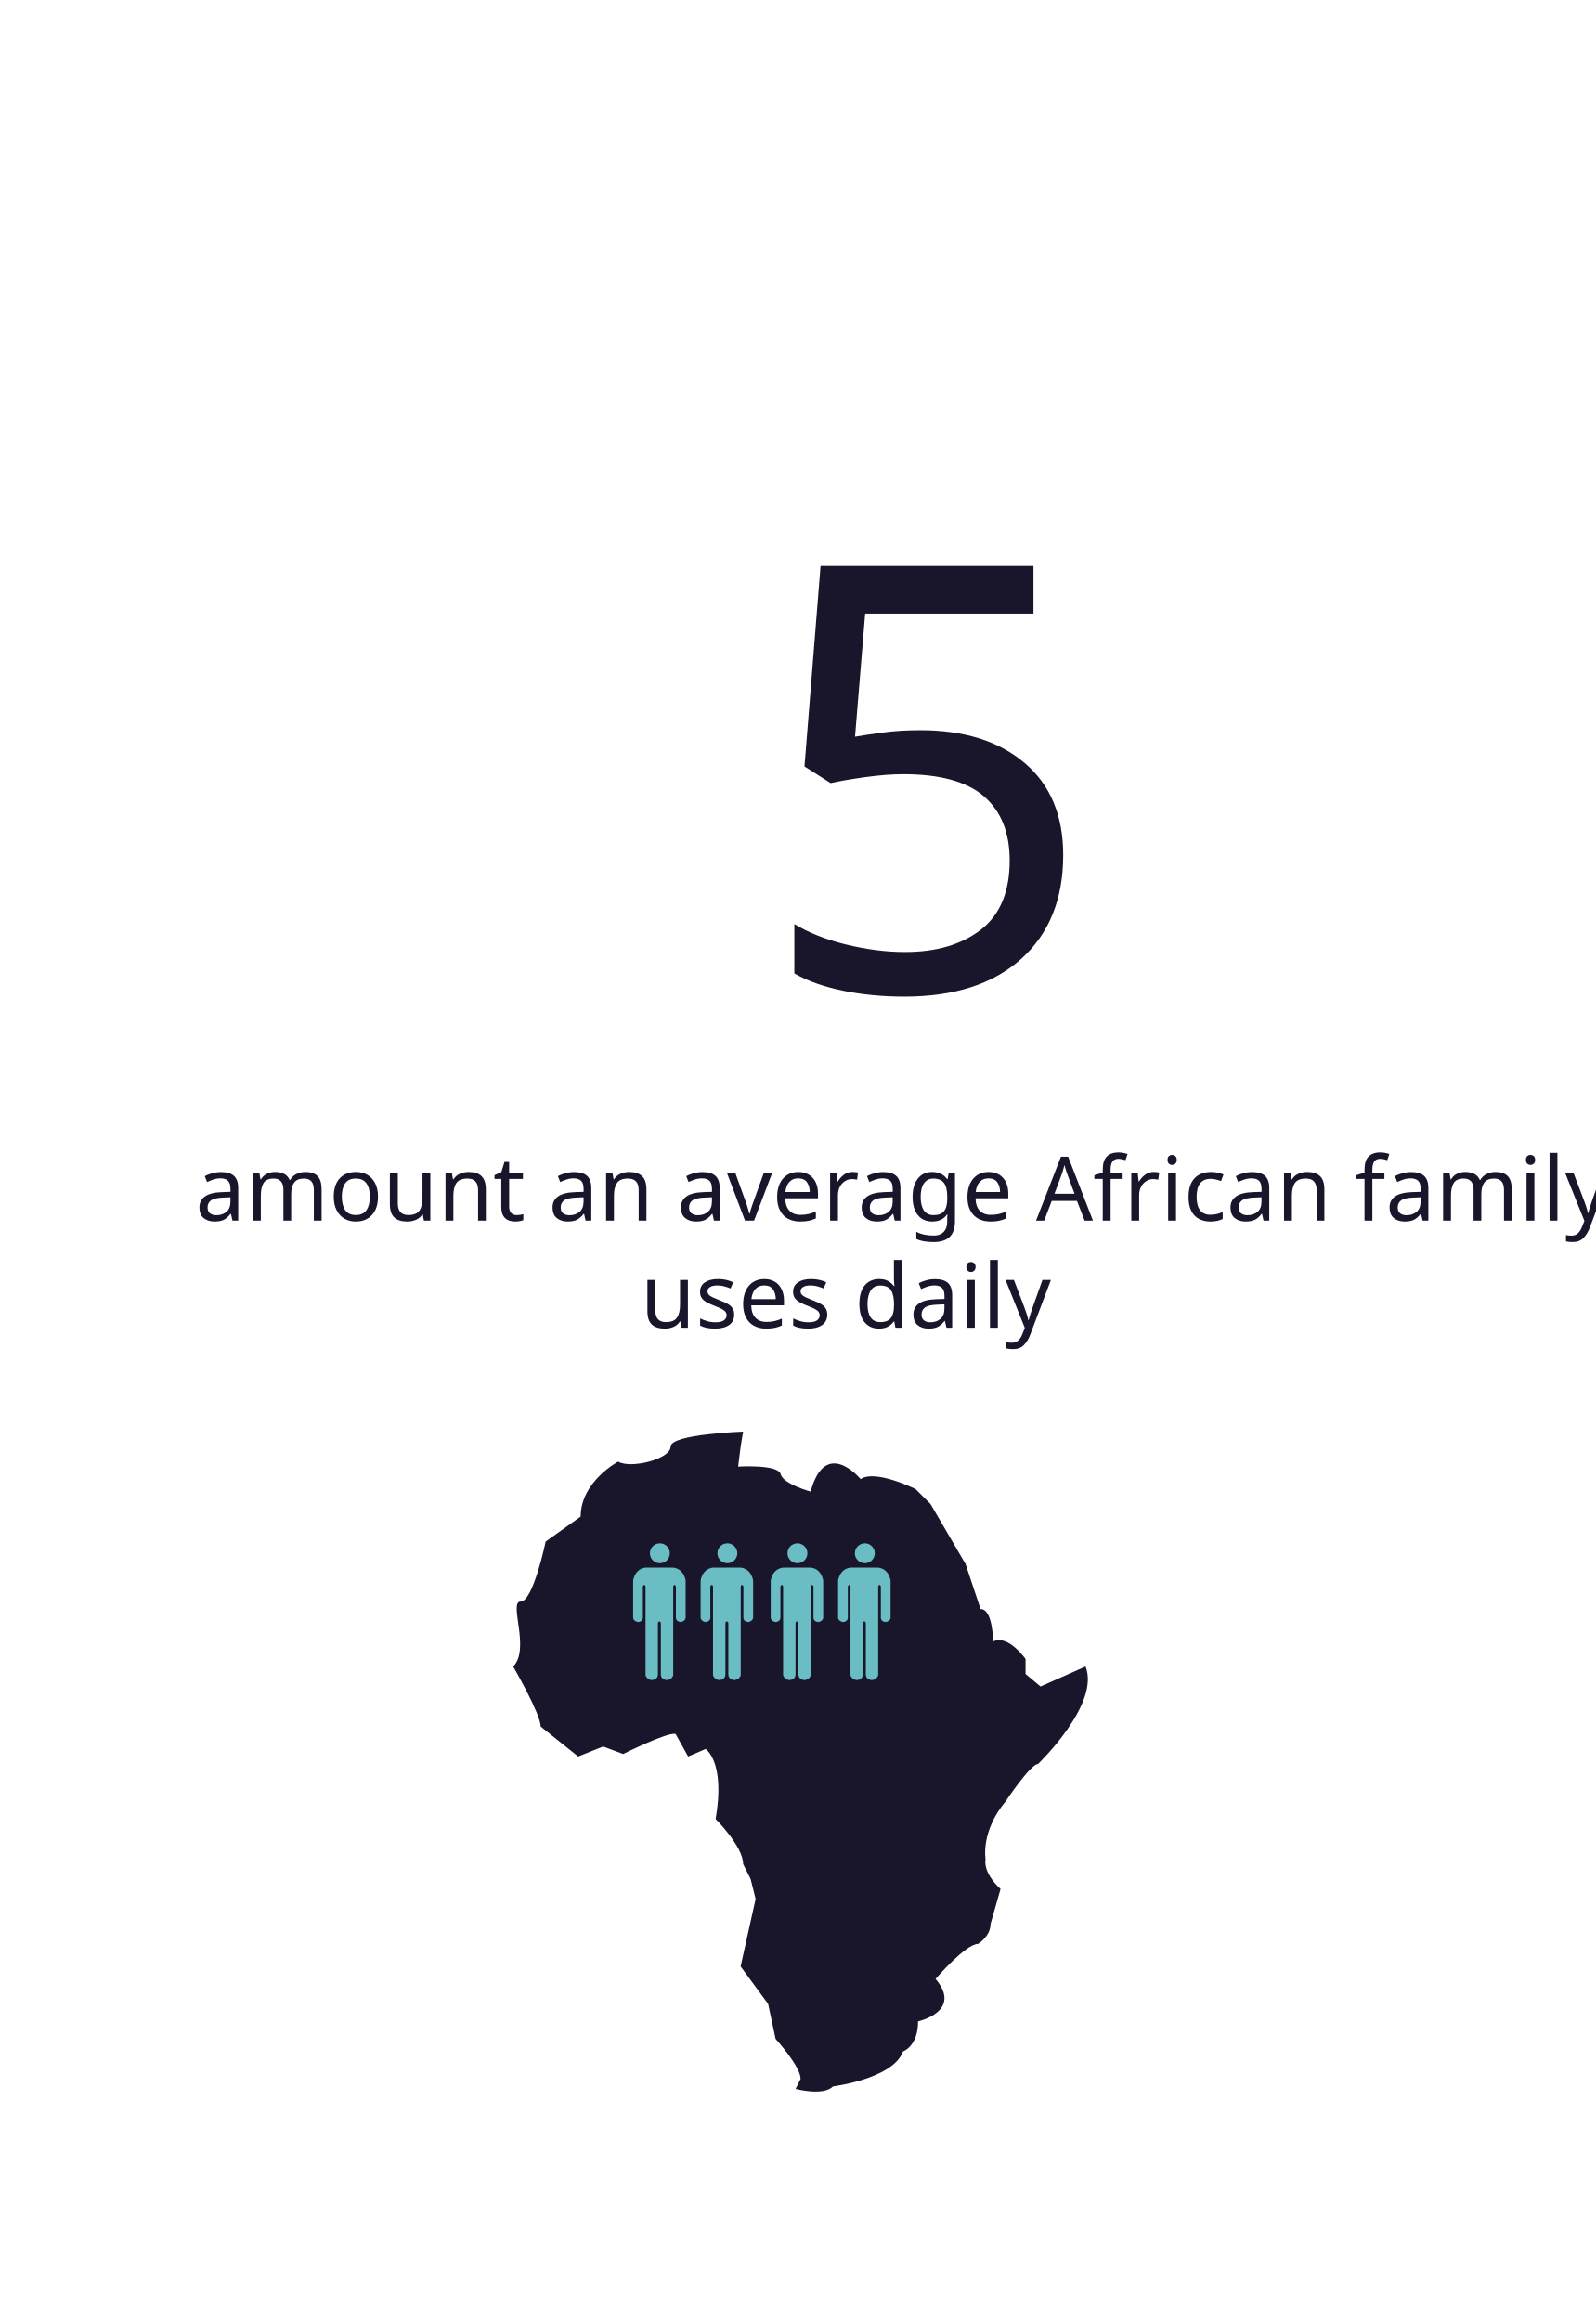
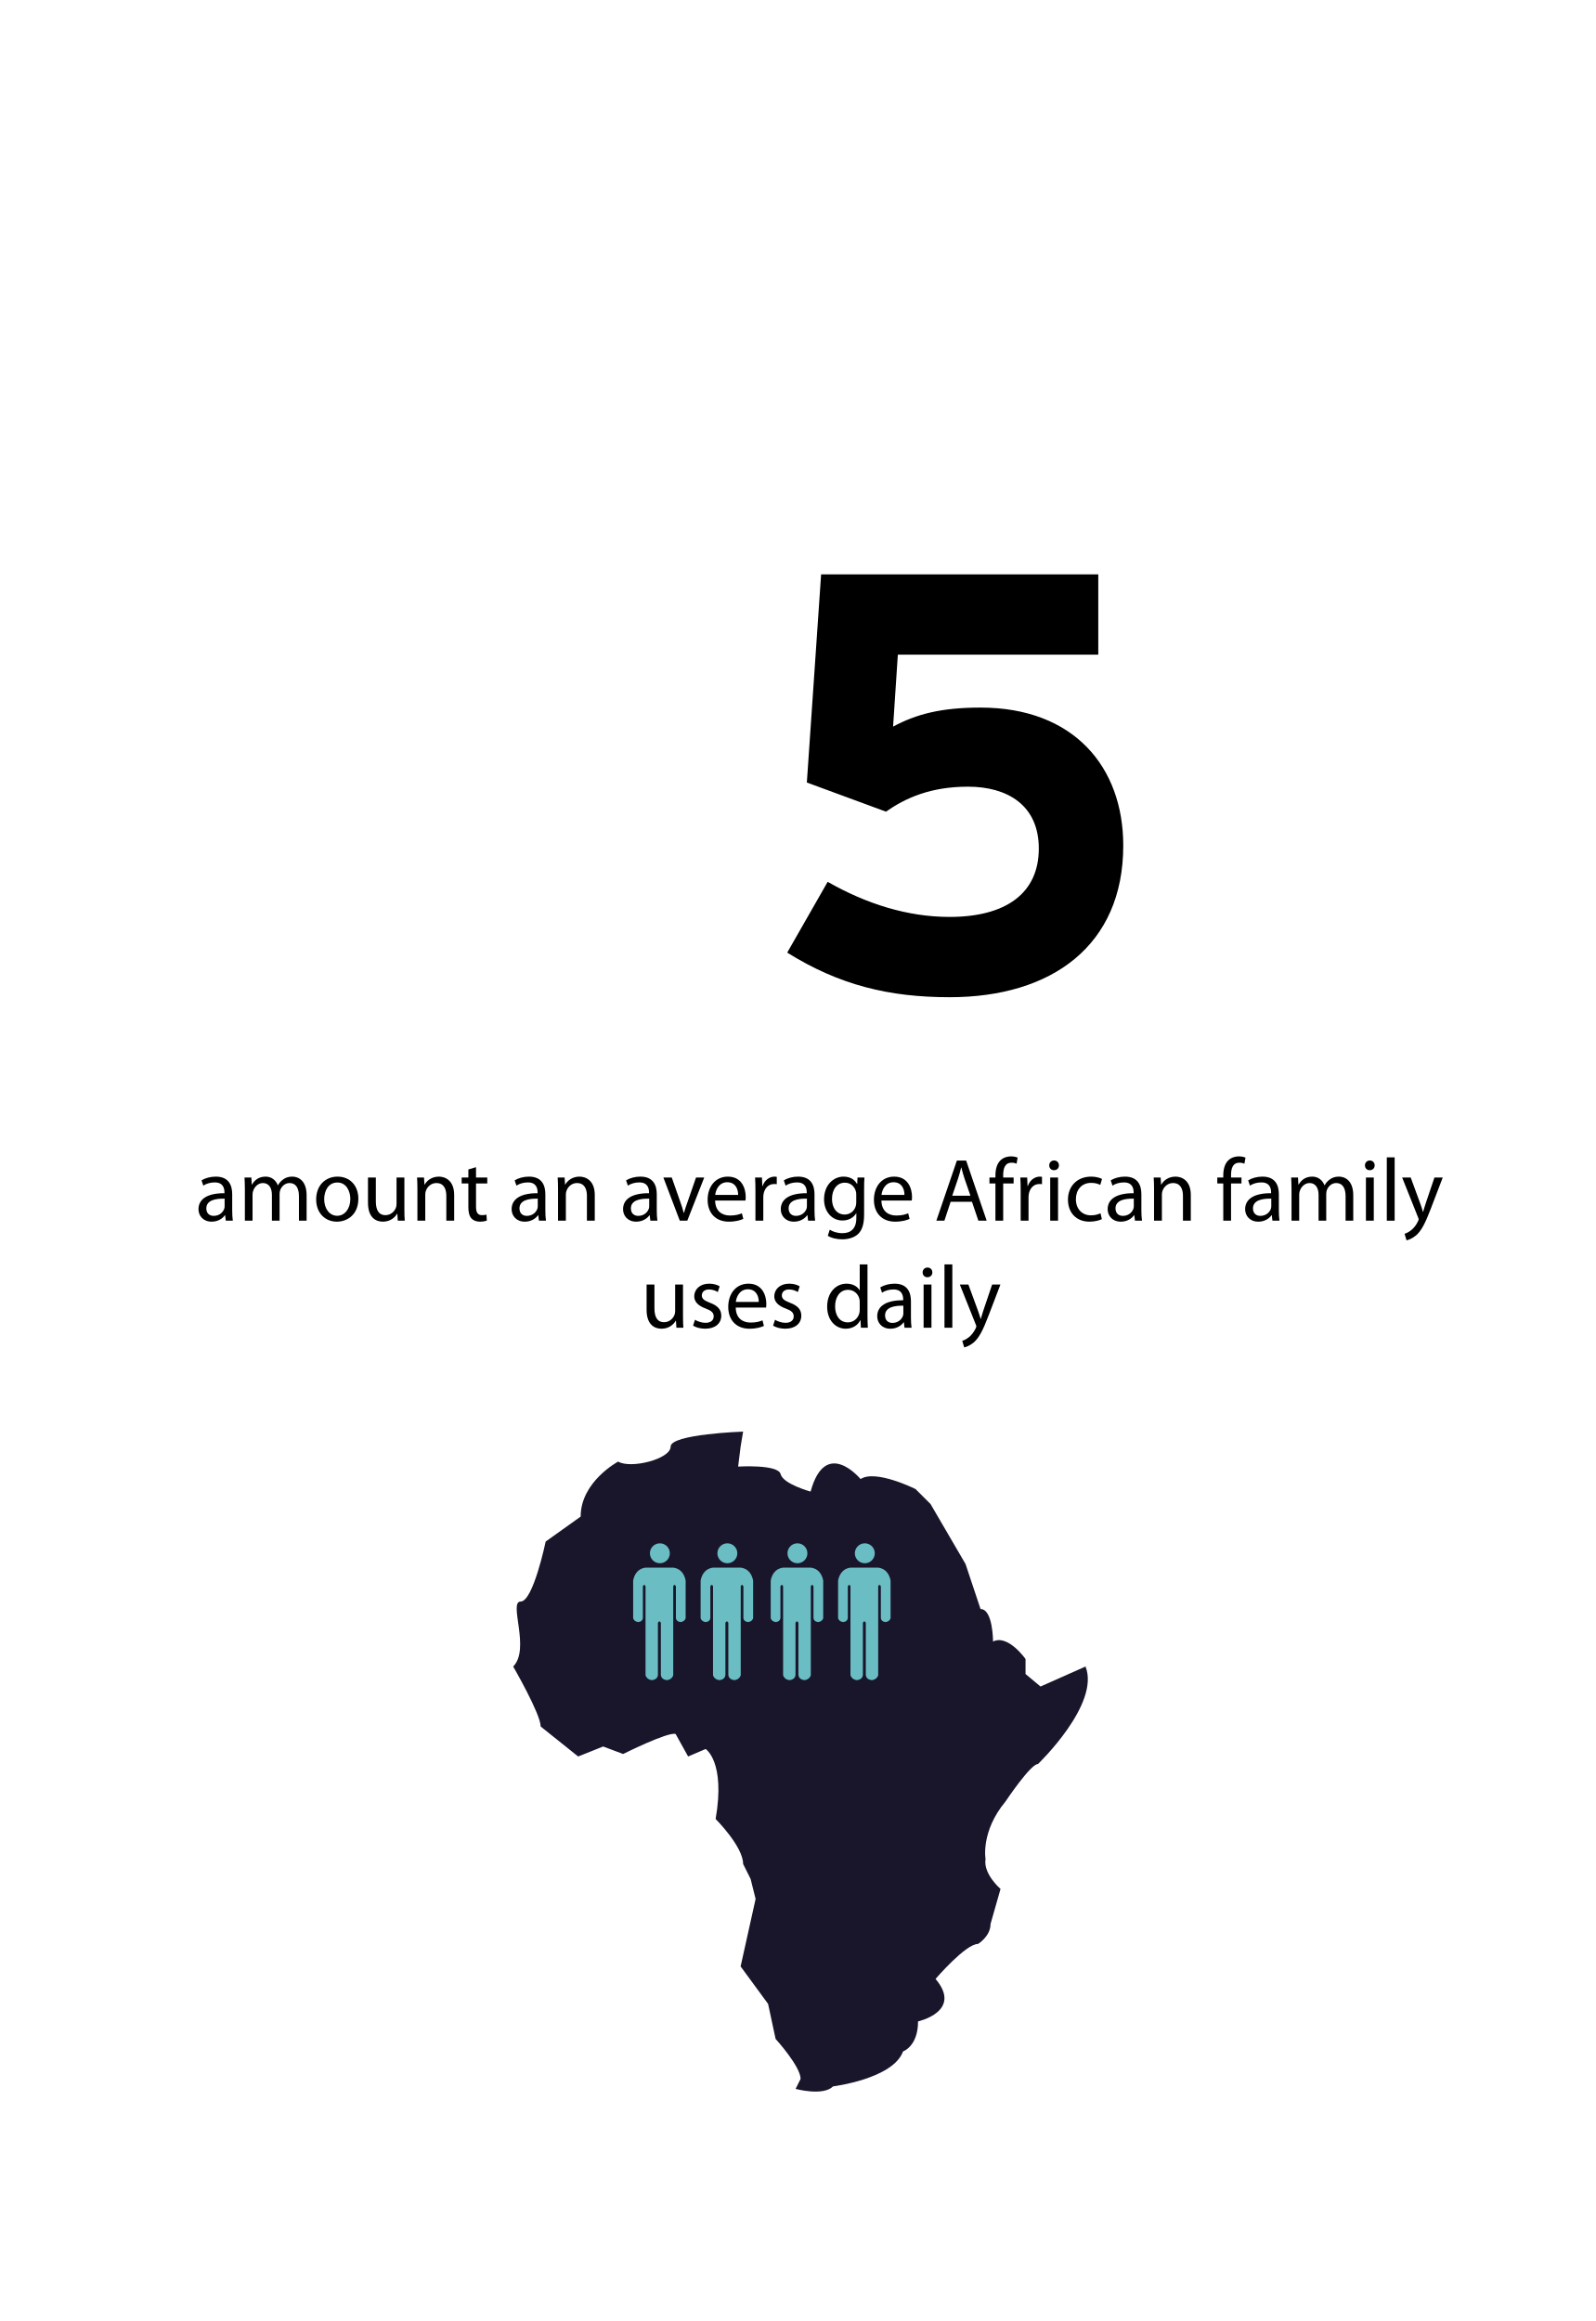
<svg xmlns="http://www.w3.org/2000/svg" version="1.1" id="Layer_1" x="0px" y="0px" width="536.378px" height="780.521px" viewBox="0 0 536.378 780.521" enable-background="new 0 0 536.378 780.521" xml:space="preserve">
-   <rect x="130.958" y="187.35" fill="none" width="380.723" height="157.991" />
-   <text transform="matrix(1 0 0 1 254.5195 333.1475)" fill="#19162B" font-family="'Interstate-Bold'" font-size="200">5</text>
-   <text transform="matrix(1 0 0 1 388.1196 333.1475)" fill="#19162B" font-family="'Interstate-Bold'" font-size="150"> </text>
+   <g enable-background="new    ">
+     <path d="M319.318,335.348c-20.199,0-36.998-4-54.599-15l13.601-23.8c12.999,7.4,26.799,11.8,40.998,11.8c19,0,30-8,30-22.999   c0-14.601-10.6-20.8-23.799-20.8c-12.601,0-21,3.8-27.6,8.399l-26.6-9.8l4.799-69.999h93.199v27h-67.398l-1.601,24.199   c7.8-4.2,16.2-6.399,29.399-6.399c31.399,0,48,19.999,48,46.399C377.718,317.947,353.718,335.348,319.318,335.348z" />
+   </g>
  <rect x="-17.884" y="389.2" fill="none" width="587.719" height="91.228" />
-   <text transform="matrix(1 0 0 1 65.6943 410.5)" fill="#19162B" font-family="'MyriadPro-Regular'" font-size="30">amount an average African family  </text>
-   <text transform="matrix(1 0 0 1 215.3325 446.5)" fill="#19162B" font-family="'MyriadPro-Regular'" font-size="30">uses daily</text>
+   <g enable-background="new    ">
+     <path d="M78.084,407.021c0,1.26,0.06,2.489,0.21,3.479h-2.37l-0.21-1.83h-0.09c-0.81,1.14-2.37,2.16-4.44,2.16   c-2.94,0-4.44-2.07-4.44-4.17c0-3.51,3.12-5.43,8.73-5.399v-0.301c0-1.17-0.33-3.359-3.3-3.329c-1.38,0-2.79,0.39-3.81,1.08   l-0.6-1.771c1.2-0.75,2.97-1.26,4.8-1.26c4.44,0,5.52,3.03,5.52,5.91V407.021z M75.534,403.09c-2.88-0.06-6.15,0.45-6.15,3.271   c0,1.739,1.14,2.52,2.46,2.52c1.92,0,3.15-1.2,3.57-2.43c0.09-0.3,0.12-0.6,0.12-0.84V403.09z" />
+     <path d="M82.344,399.91c0-1.529-0.06-2.729-0.12-3.93h2.31l0.12,2.37h0.09c0.81-1.38,2.16-2.67,4.59-2.67   c1.95,0,3.45,1.2,4.08,2.91h0.06c0.45-0.84,1.05-1.44,1.65-1.891c0.87-0.659,1.8-1.02,3.18-1.02c1.95,0,4.8,1.26,4.8,6.3v8.52   h-2.58v-8.189c0-2.82-1.05-4.47-3.15-4.47c-1.53,0-2.67,1.109-3.15,2.369c-0.12,0.391-0.21,0.841-0.21,1.32v8.97h-2.58v-8.699   c0-2.311-1.02-3.96-3.03-3.96c-1.62,0-2.85,1.319-3.27,2.64c-0.15,0.36-0.21,0.84-0.21,1.29v8.729h-2.58V399.91z" />
+     <path d="M120.504,403.12c0,5.37-3.75,7.71-7.23,7.71c-3.9,0-6.959-2.88-6.959-7.47c0-4.83,3.209-7.68,7.2-7.68   C117.684,395.681,120.504,398.711,120.504,403.12z M109.014,403.271c0,3.18,1.8,5.579,4.38,5.579c2.52,0,4.41-2.369,4.41-5.64   c0-2.46-1.23-5.55-4.35-5.55C110.364,397.66,109.014,400.54,109.014,403.271z" />
+     <path d="M135.983,406.51c0,1.53,0.03,2.851,0.12,3.99h-2.34l-0.15-2.37h-0.06c-0.66,1.17-2.22,2.7-4.8,2.7   c-2.28,0-5.01-1.29-5.01-6.359v-8.49h2.64v8.01c0,2.76,0.87,4.649,3.24,4.649c1.77,0,3-1.229,3.48-2.43   c0.15-0.359,0.24-0.84,0.24-1.35v-8.88h2.64V406.51z" />
+     <path d="M140.364,399.91c0-1.529-0.03-2.729-0.12-3.93h2.34l0.15,2.4h0.06c0.72-1.351,2.4-2.7,4.8-2.7c2.01,0,5.13,1.2,5.13,6.18   v8.64h-2.64v-8.37c0-2.34-0.87-4.289-3.36-4.289c-1.71,0-3.06,1.229-3.54,2.699c-0.12,0.33-0.18,0.78-0.18,1.23v8.729h-2.64V399.91   z" />
+     <path d="M160.073,392.501v3.479h3.78v2.01h-3.78v7.83c0,1.8,0.51,2.819,1.98,2.819c0.72,0,1.14-0.06,1.53-0.18l0.12,2.01   c-0.51,0.181-1.32,0.36-2.34,0.36c-1.23,0-2.22-0.42-2.85-1.11c-0.72-0.81-1.02-2.1-1.02-3.81v-7.92h-2.25v-2.01h2.25v-2.7   L160.073,392.501z" />
+     <path d="M183.383,407.021c0,1.26,0.06,2.489,0.21,3.479h-2.37l-0.21-1.83h-0.09c-0.81,1.14-2.37,2.16-4.44,2.16   c-2.94,0-4.44-2.07-4.44-4.17c0-3.51,3.12-5.43,8.73-5.399v-0.301c0-1.17-0.33-3.359-3.3-3.329c-1.38,0-2.79,0.39-3.81,1.08   l-0.6-1.771c1.2-0.75,2.97-1.26,4.8-1.26c4.44,0,5.52,3.03,5.52,5.91V407.021z M180.833,403.09c-2.88-0.06-6.15,0.45-6.15,3.271   c0,1.739,1.14,2.52,2.46,2.52c1.92,0,3.15-1.2,3.57-2.43c0.09-0.3,0.12-0.6,0.12-0.84V403.09z" />
+     <path d="M187.643,399.91c0-1.529-0.03-2.729-0.12-3.93h2.34l0.15,2.4h0.06c0.72-1.351,2.4-2.7,4.8-2.7c2.01,0,5.13,1.2,5.13,6.18   v8.64h-2.64v-8.37c0-2.34-0.87-4.289-3.36-4.289c-1.71,0-3.06,1.229-3.54,2.699c-0.12,0.33-0.18,0.78-0.18,1.23v8.729h-2.64V399.91   z" />
+     <path d="M220.852,407.021c0,1.26,0.06,2.489,0.21,3.479h-2.37l-0.21-1.83h-0.09c-0.81,1.14-2.37,2.16-4.44,2.16   c-2.94,0-4.44-2.07-4.44-4.17c0-3.51,3.12-5.43,8.73-5.399v-0.301c0-1.17-0.33-3.359-3.3-3.329c-1.38,0-2.79,0.39-3.81,1.08   l-0.6-1.771c1.2-0.75,2.97-1.26,4.8-1.26c4.44,0,5.52,3.03,5.52,5.91V407.021z M218.302,403.09c-2.88-0.06-6.149,0.45-6.149,3.271   c0,1.739,1.14,2.52,2.46,2.52c1.92,0,3.15-1.2,3.57-2.43c0.09-0.3,0.12-0.6,0.12-0.84V403.09z" />
+     <path d="M225.893,395.98l2.85,8.13c0.48,1.35,0.87,2.55,1.17,3.75h0.09c0.33-1.2,0.75-2.4,1.23-3.75l2.82-8.13h2.76l-5.7,14.52   h-2.52l-5.52-14.52H225.893z" />
+     <path d="M240.472,403.721c0.06,3.569,2.31,5.039,4.98,5.039c1.89,0,3.06-0.33,4.02-0.75l0.48,1.891c-0.93,0.42-2.55,0.93-4.86,0.93   c-4.47,0-7.14-2.97-7.14-7.35s2.58-7.8,6.81-7.8c4.77,0,6,4.14,6,6.81c0,0.54-0.03,0.93-0.09,1.23H240.472z M248.212,401.83   c0.03-1.649-0.69-4.26-3.66-4.26c-2.7,0-3.84,2.43-4.05,4.26H248.212z" />
+     <path d="M254.032,400.511c0-1.71-0.03-3.181-0.12-4.53h2.31l0.12,2.88h0.09c0.66-1.95,2.28-3.18,4.05-3.18   c0.27,0,0.48,0.03,0.72,0.06v2.49c-0.27-0.06-0.54-0.06-0.9-0.06c-1.86,0-3.18,1.38-3.54,3.359c-0.06,0.36-0.09,0.81-0.09,1.23   v7.739h-2.64V400.511z" />
+     <path d="M273.892,407.021c0,1.26,0.061,2.489,0.21,3.479h-2.37l-0.21-1.83h-0.09c-0.81,1.14-2.37,2.16-4.44,2.16   c-2.94,0-4.44-2.07-4.44-4.17c0-3.51,3.12-5.43,8.73-5.399v-0.301c0-1.17-0.33-3.359-3.3-3.329c-1.38,0-2.79,0.39-3.81,1.08   l-0.6-1.771c1.2-0.75,2.97-1.26,4.8-1.26c4.44,0,5.52,3.03,5.52,5.91V407.021z M271.341,403.09c-2.879-0.06-6.149,0.45-6.149,3.271   c0,1.739,1.14,2.52,2.46,2.52c1.919,0,3.15-1.2,3.57-2.43c0.09-0.3,0.119-0.6,0.119-0.84V403.09z" />
+     <path d="M290.572,408.37c0,3.359-0.69,5.37-2.07,6.66c-1.439,1.289-3.48,1.739-5.311,1.739c-1.739,0-3.659-0.42-4.829-1.2   l0.66-2.039c0.96,0.63,2.46,1.17,4.26,1.17c2.7,0,4.68-1.41,4.68-5.101v-1.59h-0.06c-0.78,1.351-2.37,2.431-4.62,2.431   c-3.601,0-6.18-3.061-6.18-7.08c0-4.92,3.21-7.68,6.569-7.68c2.52,0,3.87,1.29,4.529,2.49h0.061l0.09-2.19h2.34   c-0.09,1.021-0.119,2.22-0.119,3.96V408.37z M287.931,401.71c0-0.449-0.029-0.84-0.15-1.17c-0.479-1.56-1.739-2.819-3.689-2.819   c-2.52,0-4.319,2.13-4.319,5.489c0,2.851,1.47,5.22,4.29,5.22c1.649,0,3.119-1.02,3.66-2.699c0.149-0.45,0.209-0.96,0.209-1.41   V401.71z" />
+     <path d="M296.392,403.721c0.06,3.569,2.31,5.039,4.979,5.039c1.89,0,3.06-0.33,4.021-0.75l0.479,1.891   c-0.931,0.42-2.55,0.93-4.86,0.93c-4.469,0-7.139-2.97-7.139-7.35s2.579-7.8,6.809-7.8c4.77,0,6,4.14,6,6.81   c0,0.54-0.029,0.93-0.09,1.23H296.392z M304.131,401.83c0.03-1.649-0.69-4.26-3.659-4.26c-2.701,0-3.84,2.43-4.051,4.26H304.131z" />
+     <path d="M319.671,404.141l-2.101,6.359h-2.7l6.9-20.219h3.119l6.9,20.219H329l-2.159-6.359H319.671z M326.331,402.101l-2.01-5.82   c-0.45-1.319-0.75-2.52-1.05-3.689h-0.061c-0.3,1.17-0.6,2.43-1.02,3.66l-1.98,5.85H326.331z" />
+     <path d="M334.732,410.5v-12.51h-2.01v-2.01h2.01v-0.689c0-2.04,0.479-3.9,1.68-5.07c0.99-0.96,2.31-1.35,3.539-1.35   c0.961,0,1.74,0.21,2.25,0.42l-0.359,2.04c-0.391-0.181-0.9-0.33-1.68-0.33c-2.25,0-2.82,1.95-2.82,4.199v0.78h3.51v2.01h-3.51   v12.51H334.732z" />
+     <path d="M343.221,400.511c0-1.71-0.03-3.181-0.12-4.53h2.311l0.119,2.88h0.09c0.66-1.95,2.28-3.18,4.051-3.18   c0.27,0,0.479,0.03,0.719,0.06v2.49c-0.27-0.06-0.539-0.06-0.899-0.06c-1.86,0-3.18,1.38-3.54,3.359   c-0.06,0.36-0.09,0.81-0.09,1.23v7.739h-2.64V400.511z" />
+     <path d="M356.091,391.9c0,0.9-0.63,1.62-1.68,1.62c-0.961,0-1.59-0.72-1.59-1.62c0-0.899,0.66-1.649,1.649-1.649   C355.431,390.251,356.091,390.971,356.091,391.9z M353.152,410.5v-14.52h2.639v14.52H353.152z" />
+     <path d="M370.521,409.99c-0.69,0.33-2.221,0.84-4.17,0.84c-4.381,0-7.23-2.97-7.23-7.41c0-4.47,3.061-7.739,7.8-7.739   c1.56,0,2.94,0.39,3.66,0.78l-0.601,2.01c-0.629-0.33-1.619-0.69-3.06-0.69c-3.329,0-5.13,2.49-5.13,5.49   c0,3.359,2.16,5.43,5.04,5.43c1.5,0,2.489-0.36,3.239-0.69L370.521,409.99z" />
+     <path d="M383.81,407.021c0,1.26,0.061,2.489,0.211,3.479h-2.371l-0.209-1.83h-0.09c-0.811,1.14-2.371,2.16-4.44,2.16   c-2.94,0-4.44-2.07-4.44-4.17c0-3.51,3.121-5.43,8.73-5.399v-0.301c0-1.17-0.33-3.359-3.301-3.329c-1.379,0-2.789,0.39-3.809,1.08   l-0.601-1.771c1.2-0.75,2.97-1.26,4.8-1.26c4.439,0,5.52,3.03,5.52,5.91V407.021z M381.261,403.09   c-2.881-0.06-6.15,0.45-6.15,3.271c0,1.739,1.14,2.52,2.46,2.52c1.92,0,3.149-1.2,3.569-2.43c0.09-0.3,0.121-0.6,0.121-0.84V403.09   z" />
+     <path d="M388.071,399.91c0-1.529-0.03-2.729-0.12-3.93h2.34l0.15,2.4h0.06c0.72-1.351,2.399-2.7,4.8-2.7c2.01,0,5.13,1.2,5.13,6.18   v8.64h-2.64v-8.37c0-2.34-0.87-4.289-3.359-4.289c-1.711,0-3.061,1.229-3.541,2.699c-0.119,0.33-0.18,0.78-0.18,1.23v8.729h-2.64   V399.91z" />
+     <path d="M411.35,410.5v-12.51h-2.01v-2.01h2.01v-0.689c0-2.04,0.479-3.9,1.68-5.07c0.99-0.96,2.31-1.35,3.54-1.35   c0.96,0,1.74,0.21,2.25,0.42l-0.359,2.04c-0.391-0.181-0.9-0.33-1.681-0.33c-2.25,0-2.819,1.95-2.819,4.199v0.78h3.51v2.01h-3.51   v12.51H411.35z" />
+     <path d="M430.04,407.021c0,1.26,0.06,2.489,0.21,3.479h-2.37l-0.21-1.83h-0.09c-0.811,1.14-2.37,2.16-4.439,2.16   c-2.94,0-4.44-2.07-4.44-4.17c0-3.51,3.12-5.43,8.729-5.399v-0.301c0-1.17-0.33-3.359-3.299-3.329c-1.381,0-2.791,0.39-3.811,1.08   l-0.6-1.771c1.199-0.75,2.969-1.26,4.799-1.26c4.44,0,5.521,3.03,5.521,5.91V407.021z M427.49,403.09   c-2.881-0.06-6.15,0.45-6.15,3.271c0,1.739,1.141,2.52,2.461,2.52c1.92,0,3.149-1.2,3.569-2.43c0.09-0.3,0.12-0.6,0.12-0.84V403.09   z" />
+     <path d="M434.3,399.91c0-1.529-0.061-2.729-0.121-3.93h2.311l0.12,2.37h0.09c0.81-1.38,2.159-2.67,4.59-2.67   c1.95,0,3.45,1.2,4.079,2.91h0.061c0.45-0.84,1.051-1.44,1.65-1.891c0.869-0.659,1.8-1.02,3.18-1.02c1.949,0,4.8,1.26,4.8,6.3v8.52   h-2.58v-8.189c0-2.82-1.05-4.47-3.149-4.47c-1.53,0-2.67,1.109-3.15,2.369c-0.12,0.391-0.21,0.841-0.21,1.32v8.97h-2.579v-8.699   c0-2.311-1.021-3.96-3.031-3.96c-1.619,0-2.85,1.319-3.27,2.64c-0.15,0.36-0.209,0.84-0.209,1.29v8.729h-2.58V399.91z" />
+     <path d="M462.259,391.9c0,0.9-0.629,1.62-1.68,1.62c-0.96,0-1.59-0.72-1.59-1.62c0-0.899,0.66-1.649,1.65-1.649   C461.599,390.251,462.259,390.971,462.259,391.9z M459.32,410.5v-14.52h2.64v14.52H459.32z" />
+     <path d="M466.339,389.201h2.641V410.5h-2.641V389.201z" />
+     <path d="M474.378,395.98l3.15,8.58c0.361,0.96,0.721,2.1,0.961,2.97h0.059c0.271-0.87,0.57-1.98,0.932-3.03l2.879-8.52h2.791   l-3.961,10.35c-1.891,4.979-3.18,7.5-4.98,9.09c-1.318,1.109-2.578,1.56-3.238,1.68l-0.66-2.189c0.66-0.21,1.529-0.63,2.309-1.29   c0.721-0.57,1.59-1.59,2.221-2.94c0.119-0.27,0.209-0.479,0.209-0.63c0-0.149-0.059-0.359-0.209-0.689l-5.34-13.38H474.378z" />
+   </g>
+   <g enable-background="new    ">
+     <path d="M229.672,442.51c0,1.53,0.03,2.851,0.12,3.99h-2.34l-0.15-2.37h-0.06c-0.66,1.17-2.22,2.7-4.8,2.7   c-2.28,0-5.01-1.29-5.01-6.359v-8.49h2.64v8.01c0,2.76,0.87,4.649,3.24,4.649c1.77,0,3-1.229,3.48-2.43   c0.15-0.359,0.24-0.84,0.24-1.35v-8.88h2.64V442.51z" />
+     <path d="M233.692,443.83c0.81,0.48,2.19,1.02,3.51,1.02c1.89,0,2.79-0.93,2.79-2.159c0-1.26-0.75-1.92-2.67-2.641   c-2.64-0.96-3.87-2.369-3.87-4.109c0-2.34,1.92-4.26,5.01-4.26c1.47,0,2.76,0.39,3.54,0.899l-0.63,1.92   c-0.57-0.359-1.62-0.869-2.97-0.869c-1.56,0-2.4,0.899-2.4,1.979c0,1.2,0.84,1.74,2.73,2.49c2.49,0.93,3.81,2.189,3.81,4.35   c0,2.58-2.01,4.38-5.4,4.38c-1.59,0-3.06-0.42-4.08-1.021L233.692,443.83z" />
+     <path d="M247.402,439.721c0.06,3.569,2.31,5.039,4.98,5.039c1.89,0,3.06-0.33,4.02-0.75l0.48,1.891c-0.93,0.42-2.55,0.93-4.86,0.93   c-4.47,0-7.14-2.97-7.14-7.35s2.58-7.8,6.81-7.8c4.77,0,6,4.14,6,6.81c0,0.54-0.03,0.93-0.09,1.23H247.402z M255.142,437.83   c0.03-1.649-0.69-4.26-3.66-4.26c-2.7,0-3.84,2.43-4.05,4.26H255.142z" />
+     <path d="M260.602,443.83c0.81,0.48,2.19,1.02,3.51,1.02c1.89,0,2.79-0.93,2.79-2.159c0-1.26-0.75-1.92-2.67-2.641   c-2.64-0.96-3.87-2.369-3.87-4.109c0-2.34,1.92-4.26,5.01-4.26c1.47,0,2.76,0.39,3.54,0.899l-0.63,1.92   c-0.57-0.359-1.62-0.869-2.97-0.869c-1.56,0-2.4,0.899-2.4,1.979c0,1.2,0.84,1.74,2.73,2.49c2.49,0.93,3.81,2.189,3.81,4.35   c0,2.58-2.01,4.38-5.4,4.38c-1.59,0-3.06-0.42-4.08-1.021L260.602,443.83z" />
+     <path d="M291.71,425.201v17.549c0,1.29,0.061,2.76,0.121,3.75h-2.34l-0.121-2.52h-0.09c-0.779,1.619-2.52,2.85-4.889,2.85   c-3.511,0-6.24-2.97-6.24-7.38c-0.03-4.83,3-7.77,6.51-7.77c2.25,0,3.72,1.05,4.379,2.189h0.061v-8.669H291.71z M289.101,437.891   c0-0.33-0.029-0.78-0.119-1.11c-0.391-1.649-1.83-3.029-3.811-3.029c-2.73,0-4.35,2.399-4.35,5.579c0,2.94,1.47,5.37,4.289,5.37   c1.771,0,3.391-1.2,3.871-3.15c0.09-0.359,0.119-0.72,0.119-1.14V437.891z" />
+     <path d="M306.322,443.021c0,1.26,0.06,2.489,0.209,3.479h-2.369l-0.211-1.83h-0.09c-0.81,1.14-2.369,2.16-4.439,2.16   c-2.939,0-4.439-2.07-4.439-4.17c0-3.51,3.119-5.43,8.729-5.399v-0.301c0-1.17-0.33-3.359-3.3-3.329c-1.381,0-2.79,0.39-3.811,1.08   l-0.6-1.771c1.2-0.75,2.97-1.26,4.8-1.26c4.44,0,5.521,3.03,5.521,5.91V443.021z M303.771,439.09   c-2.88-0.06-6.149,0.45-6.149,3.271c0,1.739,1.14,2.52,2.46,2.52c1.92,0,3.15-1.2,3.57-2.43c0.09-0.3,0.119-0.6,0.119-0.84V439.09z   " />
+     <path d="M313.521,427.9c0,0.9-0.63,1.62-1.68,1.62c-0.961,0-1.59-0.72-1.59-1.62c0-0.899,0.66-1.649,1.649-1.649   C312.861,426.251,313.521,426.971,313.521,427.9z M310.582,446.5v-14.52h2.639v14.52H310.582z" />
+     <path d="M317.601,425.201h2.64V446.5h-2.64V425.201z" />
+     <path d="M325.64,431.98l3.15,8.58c0.359,0.96,0.72,2.1,0.96,2.97h0.06c0.271-0.87,0.57-1.98,0.93-3.03l2.881-8.52h2.789   l-3.959,10.35c-1.891,4.979-3.18,7.5-4.98,9.09c-1.32,1.109-2.58,1.56-3.24,1.68l-0.659-2.189c0.659-0.21,1.53-0.63,2.31-1.29   c0.721-0.57,1.59-1.59,2.221-2.94c0.119-0.27,0.209-0.479,0.209-0.63c0-0.149-0.06-0.359-0.209-0.689l-5.34-13.38H325.64z" />
+   </g>
  <g>
-     <path fill="#19162B" d="M272.58,501.599c0,0-9.244-2.521-10.084-5.884c-0.841-3.361-14.288-2.521-14.288-2.521l0.841-6.725   l0.84-5.043c0,0-24.375,0.84-24.375,5.043c0,4.202-13.448,7.564-17.65,5.043c0,0-12.606,6.726-12.606,18.49l-11.766,8.403   c0,0-4.203,20.172-8.407,20.172c-4.199,0,3.364,15.968-2.52,21.853c0,0,9.244,15.97,9.244,20.17l12.607,10.087l8.404-3.362   l6.723,2.521c0,0,15.129-7.563,17.652-6.724l4.2,7.563l5.884-2.521c0,0,6.723,4.204,3.364,23.534c0,0,9.244,9.245,9.244,15.128   l2.519,5.042l1.682,6.725l-5.042,22.691l9.242,12.606l2.523,11.768c0,0,8.406,9.245,8.406,13.445l-1.682,3.363   c0,0,9.245,2.521,12.605-0.842c0,0,20.172-2.521,23.532-11.766c0,0,5.043-1.682,5.043-10.086c0,0,15.129-3.362,5.883-14.286   c0,0,10.086-11.769,14.287-11.769c0,0,4.205-2.521,4.205-6.724l3.359-11.768c0,0-5.883-5.043-5.041-10.086   c0,0-1.684-9.243,6.723-19.33c0,0,8.404-12.605,10.928-12.605c0,0,21.012-20.171,15.967-32.777l-15.127,6.724l-5.041-4.202v-5.043   c0,0-5.887-8.404-10.928-5.884c0,0,0-10.927-4.203-10.927l-5.043-15.128l-11.766-20.171l-5.045-5.043   c0,0-13.445-6.723-18.488-3.361C289.389,497.396,277.623,483.108,272.58,501.599z" />
+     <path fill="#19162B" d="M272.58,501.599c0,0-9.244-2.521-10.084-5.884c-0.841-3.361-14.288-2.521-14.288-2.521l0.841-6.725   l0.84-5.043c0,0-24.375,0.84-24.375,5.043c0,4.202-13.448,7.564-17.65,5.043c0,0-12.606,6.726-12.606,18.49l-11.766,8.403   c0,0-4.203,20.172-8.407,20.172c-4.199,0,3.364,15.968-2.52,21.853c0,0,9.244,15.97,9.244,20.17l12.607,10.087l8.404-3.362   l6.723,2.521c0,0,15.129-7.563,17.652-6.724l4.2,7.563l5.884-2.521c0,0,6.723,4.204,3.364,23.534c0,0,9.244,9.245,9.244,15.128   l2.519,5.042l1.682,6.725l-5.042,22.691l9.242,12.606l2.523,11.768c0,0,8.406,9.245,8.406,13.445l-1.682,3.363   c0,0,9.245,2.521,12.605-0.842c0,0,20.172-2.521,23.532-11.766c0,0,5.043-1.682,5.043-10.086c0,0,15.129-3.362,5.884-14.286   c0,0,10.085-11.769,14.286-11.769c0,0,4.205-2.521,4.205-6.724l3.359-11.768c0,0-5.884-5.043-5.041-10.086   c0,0-1.683-9.243,6.723-19.33c0,0,8.404-12.605,10.928-12.605c0,0,21.011-20.171,15.967-32.777l-15.128,6.724l-5.041-4.202v-5.043   c0,0-5.885-8.404-10.926-5.884c0,0,0-10.927-4.204-10.927l-5.043-15.128l-11.766-20.171l-5.045-5.043   c0,0-13.445-6.723-18.488-3.361C289.389,497.396,277.623,483.108,272.58,501.599z" />
    <g>
      <path fill="#6BBDC4" d="M290.16,545.714v17.568c-0.164,1.717-2.123,1.717-2.123,1.717c-1.718-0.245-2.045-1.636-2.045-1.636    v-29.905c-0.408-1.063-0.896,0-0.896,0v10.704c-0.165,1.307-1.637,1.307-1.637,1.307c-1.472-0.245-1.633-1.307-1.633-1.307    v-12.666c0.899-4.494,4.493-4.331,4.493-4.331h4.249h0.165h4.246c0,0,3.599-0.163,4.495,4.331v12.666c0,0-0.164,1.062-1.637,1.307    c0,0-1.471,0-1.631-1.307v-10.704c0,0-0.492-1.063-0.9,0v29.905c0,0-0.327,1.391-2.042,1.636c0,0-1.964,0-2.122-1.717v-17.568    C291.143,545.714,290.691,544.692,290.16,545.714z" />
      <path fill="#6BBDC4" d="M294.164,522.344c0,1.852-1.5,3.354-3.351,3.354c-1.853,0-3.353-1.502-3.353-3.354    c0-1.849,1.5-3.349,3.353-3.349C292.664,518.995,294.164,520.495,294.164,522.344z" />
    </g>
    <path fill="#6BBDC4" d="M267.503,545.715v17.567c-0.164,1.715-2.128,1.715-2.128,1.715c-1.714-0.243-2.039-1.634-2.039-1.634   v-29.905c-0.409-1.062-0.9,0-0.9,0v10.704c-0.162,1.307-1.633,1.307-1.633,1.307c-1.471-0.244-1.635-1.307-1.635-1.307v-12.665   c0.899-4.495,4.493-4.33,4.493-4.33h4.25h0.162h4.249c0,0,3.598-0.165,4.495,4.33v12.665c0,0-0.162,1.062-1.633,1.307   c0,0-1.472,0-1.636-1.307v-10.704c0,0-0.487-1.062-0.897,0v29.905c0,0-0.329,1.391-2.043,1.634c0,0-1.961,0-2.125-1.715v-17.567   C268.482,545.715,268.033,544.693,267.503,545.715z" />
    <path fill="#6BBDC4" d="M271.505,522.346c0,1.851-1.5,3.352-3.348,3.352c-1.854,0-3.351-1.501-3.351-3.352s1.497-3.351,3.351-3.351   C270.005,518.995,271.505,520.495,271.505,522.346z" />
    <path fill="#6BBDC4" d="M243.933,545.714v17.568c-0.16,1.717-2.125,1.717-2.125,1.717c-1.714-0.245-2.041-1.636-2.041-1.636   v-29.905c-0.407-1.063-0.901,0-0.901,0v10.704c-0.163,1.307-1.632,1.307-1.632,1.307c-1.47-0.245-1.635-1.307-1.635-1.307v-12.666   c0.898-4.494,4.494-4.331,4.494-4.331h4.249h0.164h4.249c0,0,3.595-0.163,4.495,4.331v12.666c0,0-0.162,1.062-1.633,1.307   c0,0-1.47,0-1.635-1.307v-10.704c0,0-0.492-1.063-0.9,0v29.905c0,0-0.327,1.391-2.042,1.636c0,0-1.959,0-2.125-1.717v-17.568   C244.915,545.714,244.466,544.692,243.933,545.714z" />
    <path fill="#6BBDC4" d="M247.937,522.344c0,1.852-1.499,3.354-3.349,3.354c-1.851,0-3.349-1.502-3.349-3.354   c0-1.849,1.498-3.349,3.349-3.349C246.438,518.995,247.937,520.495,247.937,522.344z" />
    <path fill="#6BBDC4" d="M221.241,545.714v17.568c-0.162,1.717-2.124,1.717-2.124,1.717c-1.716-0.245-2.042-1.636-2.042-1.636   v-29.905c-0.409-1.063-0.899,0-0.899,0v10.704c-0.162,1.307-1.634,1.307-1.634,1.307c-1.472-0.245-1.634-1.307-1.634-1.307v-12.666   c0.898-4.494,4.493-4.331,4.493-4.331h4.249h0.165h4.249c0,0,3.595-0.163,4.493,4.331v12.666c0,0-0.162,1.062-1.634,1.307   c0,0-1.472,0-1.634-1.307v-10.704c0,0-0.492-1.063-0.901,0v29.905c0,0-0.324,1.391-2.04,1.636c0,0-1.962,0-2.124-1.717v-17.568   C222.224,545.714,221.774,544.692,221.241,545.714z" />
    <path fill="#6BBDC4" d="M225.245,522.344c0,1.852-1.497,3.354-3.351,3.354c-1.848,0-3.348-1.502-3.348-3.354   c0-1.849,1.5-3.349,3.348-3.349C223.748,518.995,225.245,520.495,225.245,522.344z" />
  </g>
</svg>
